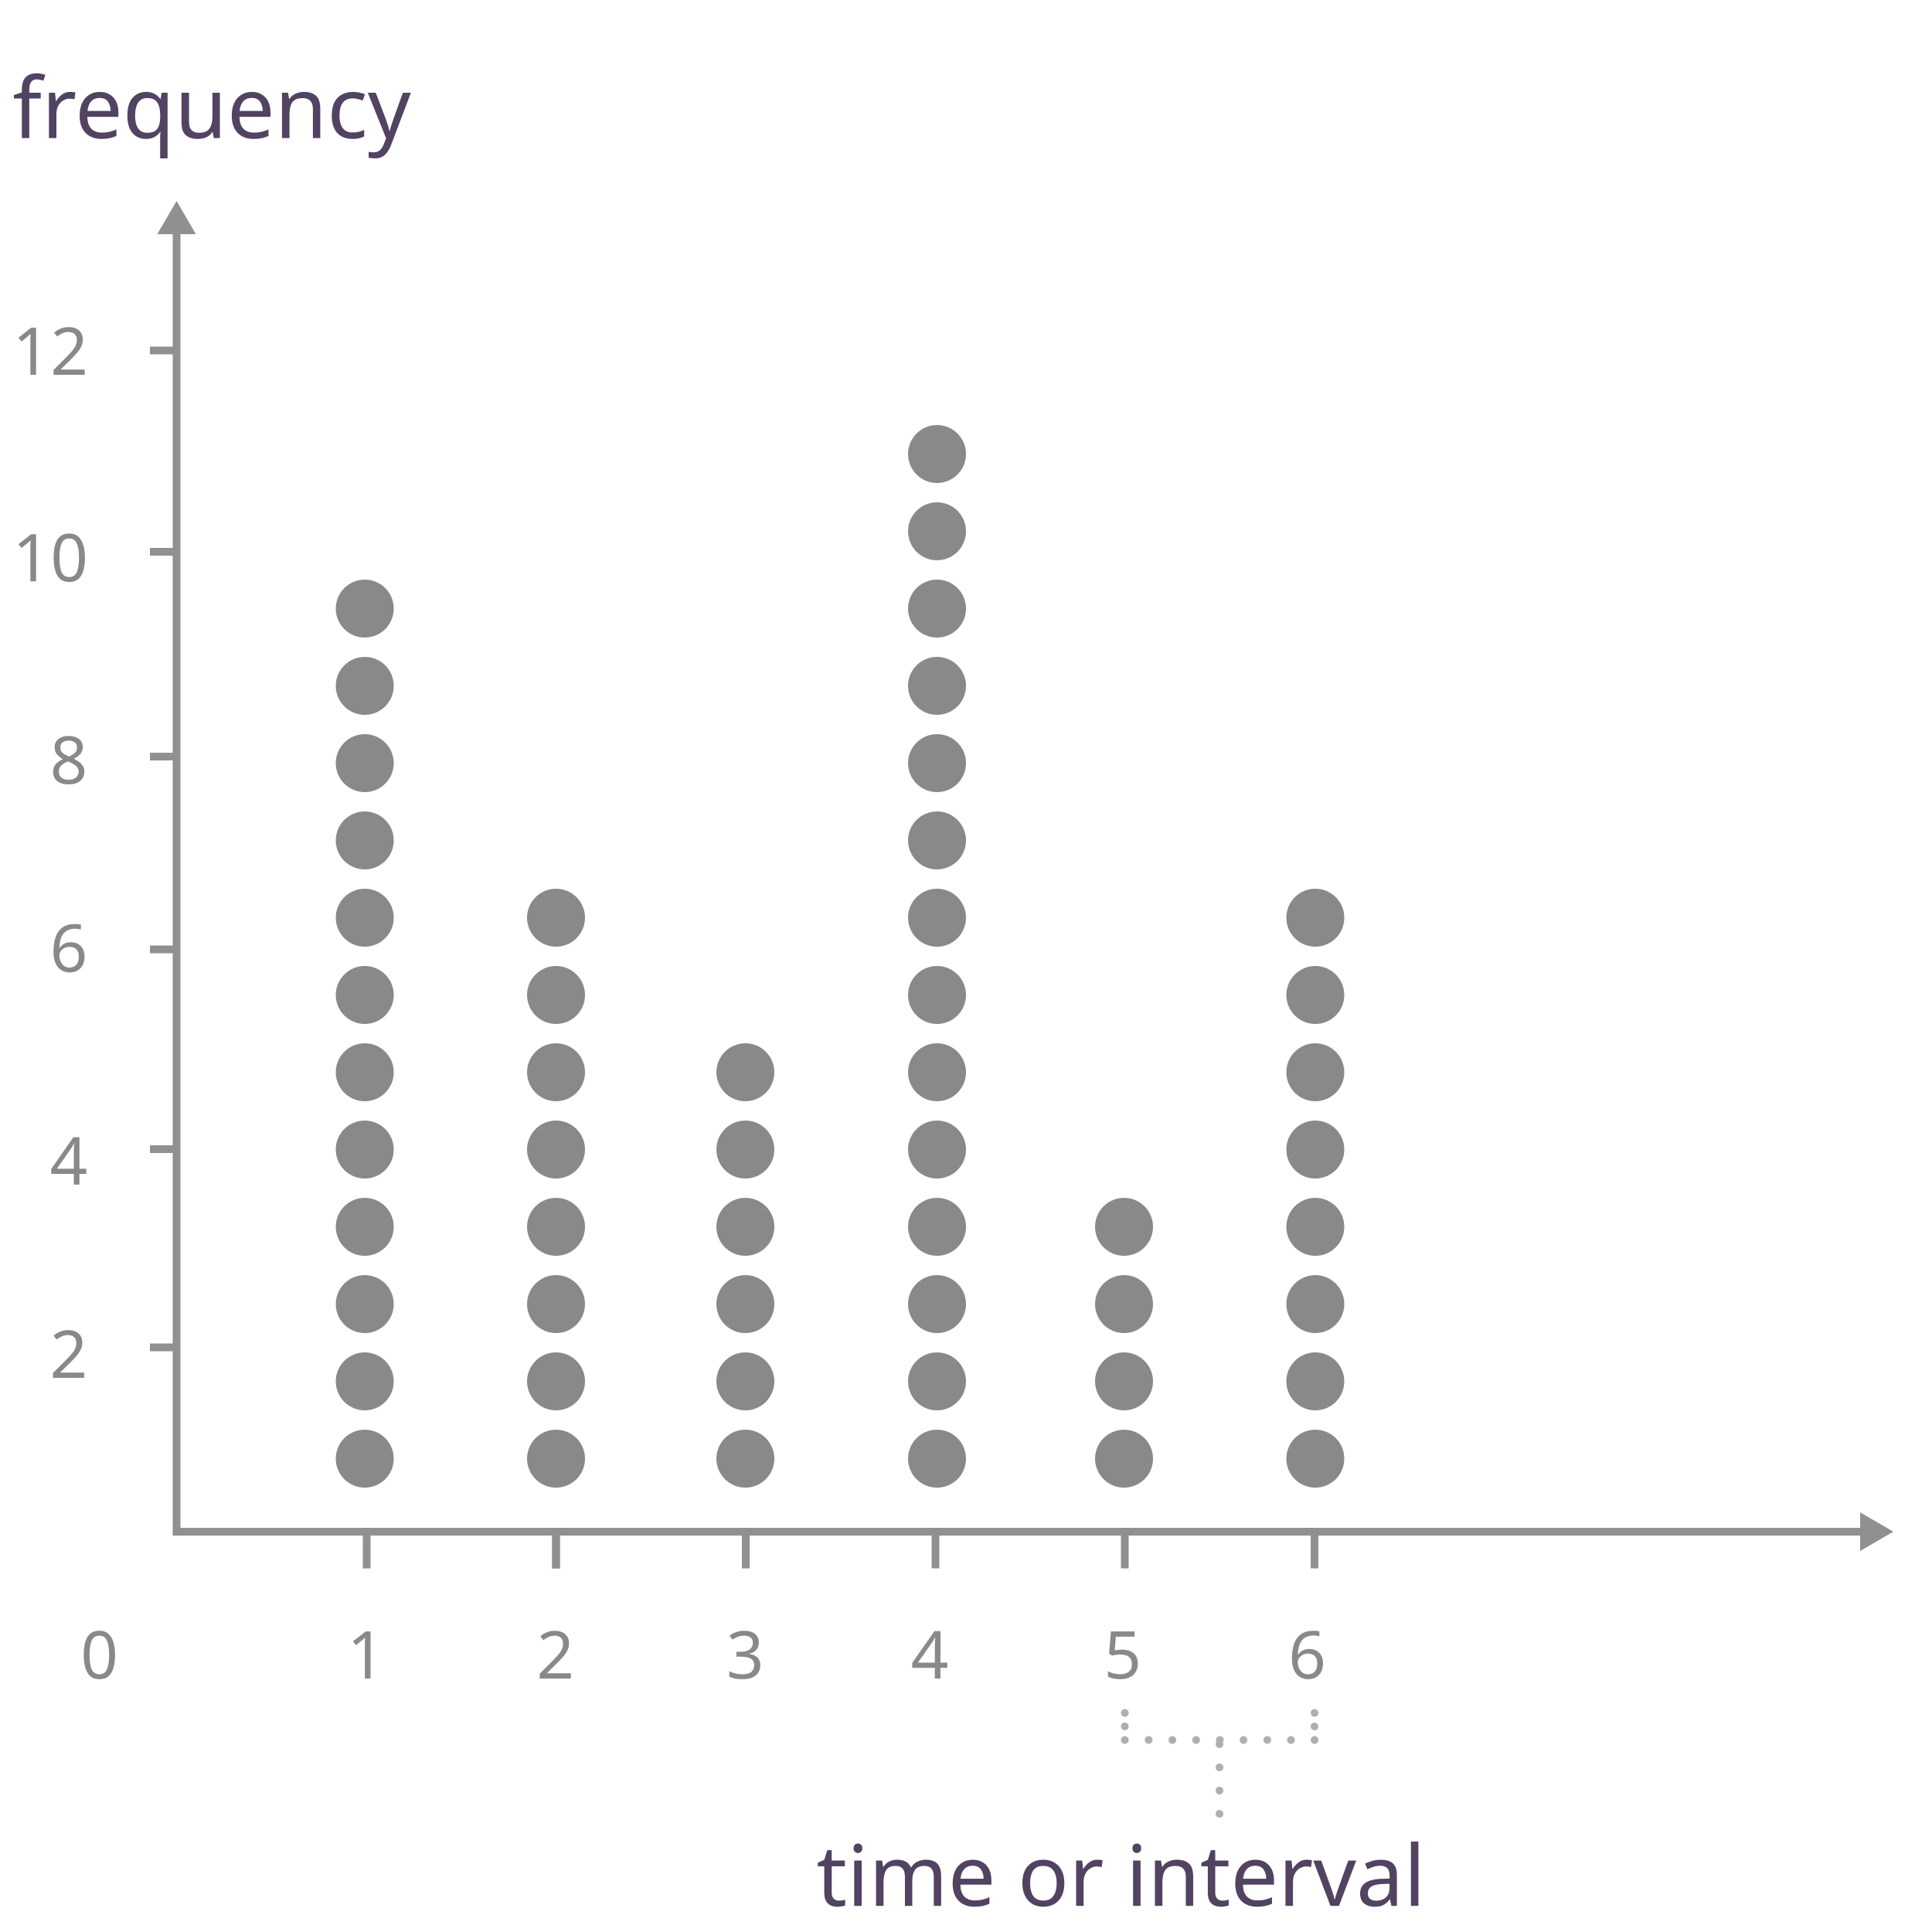
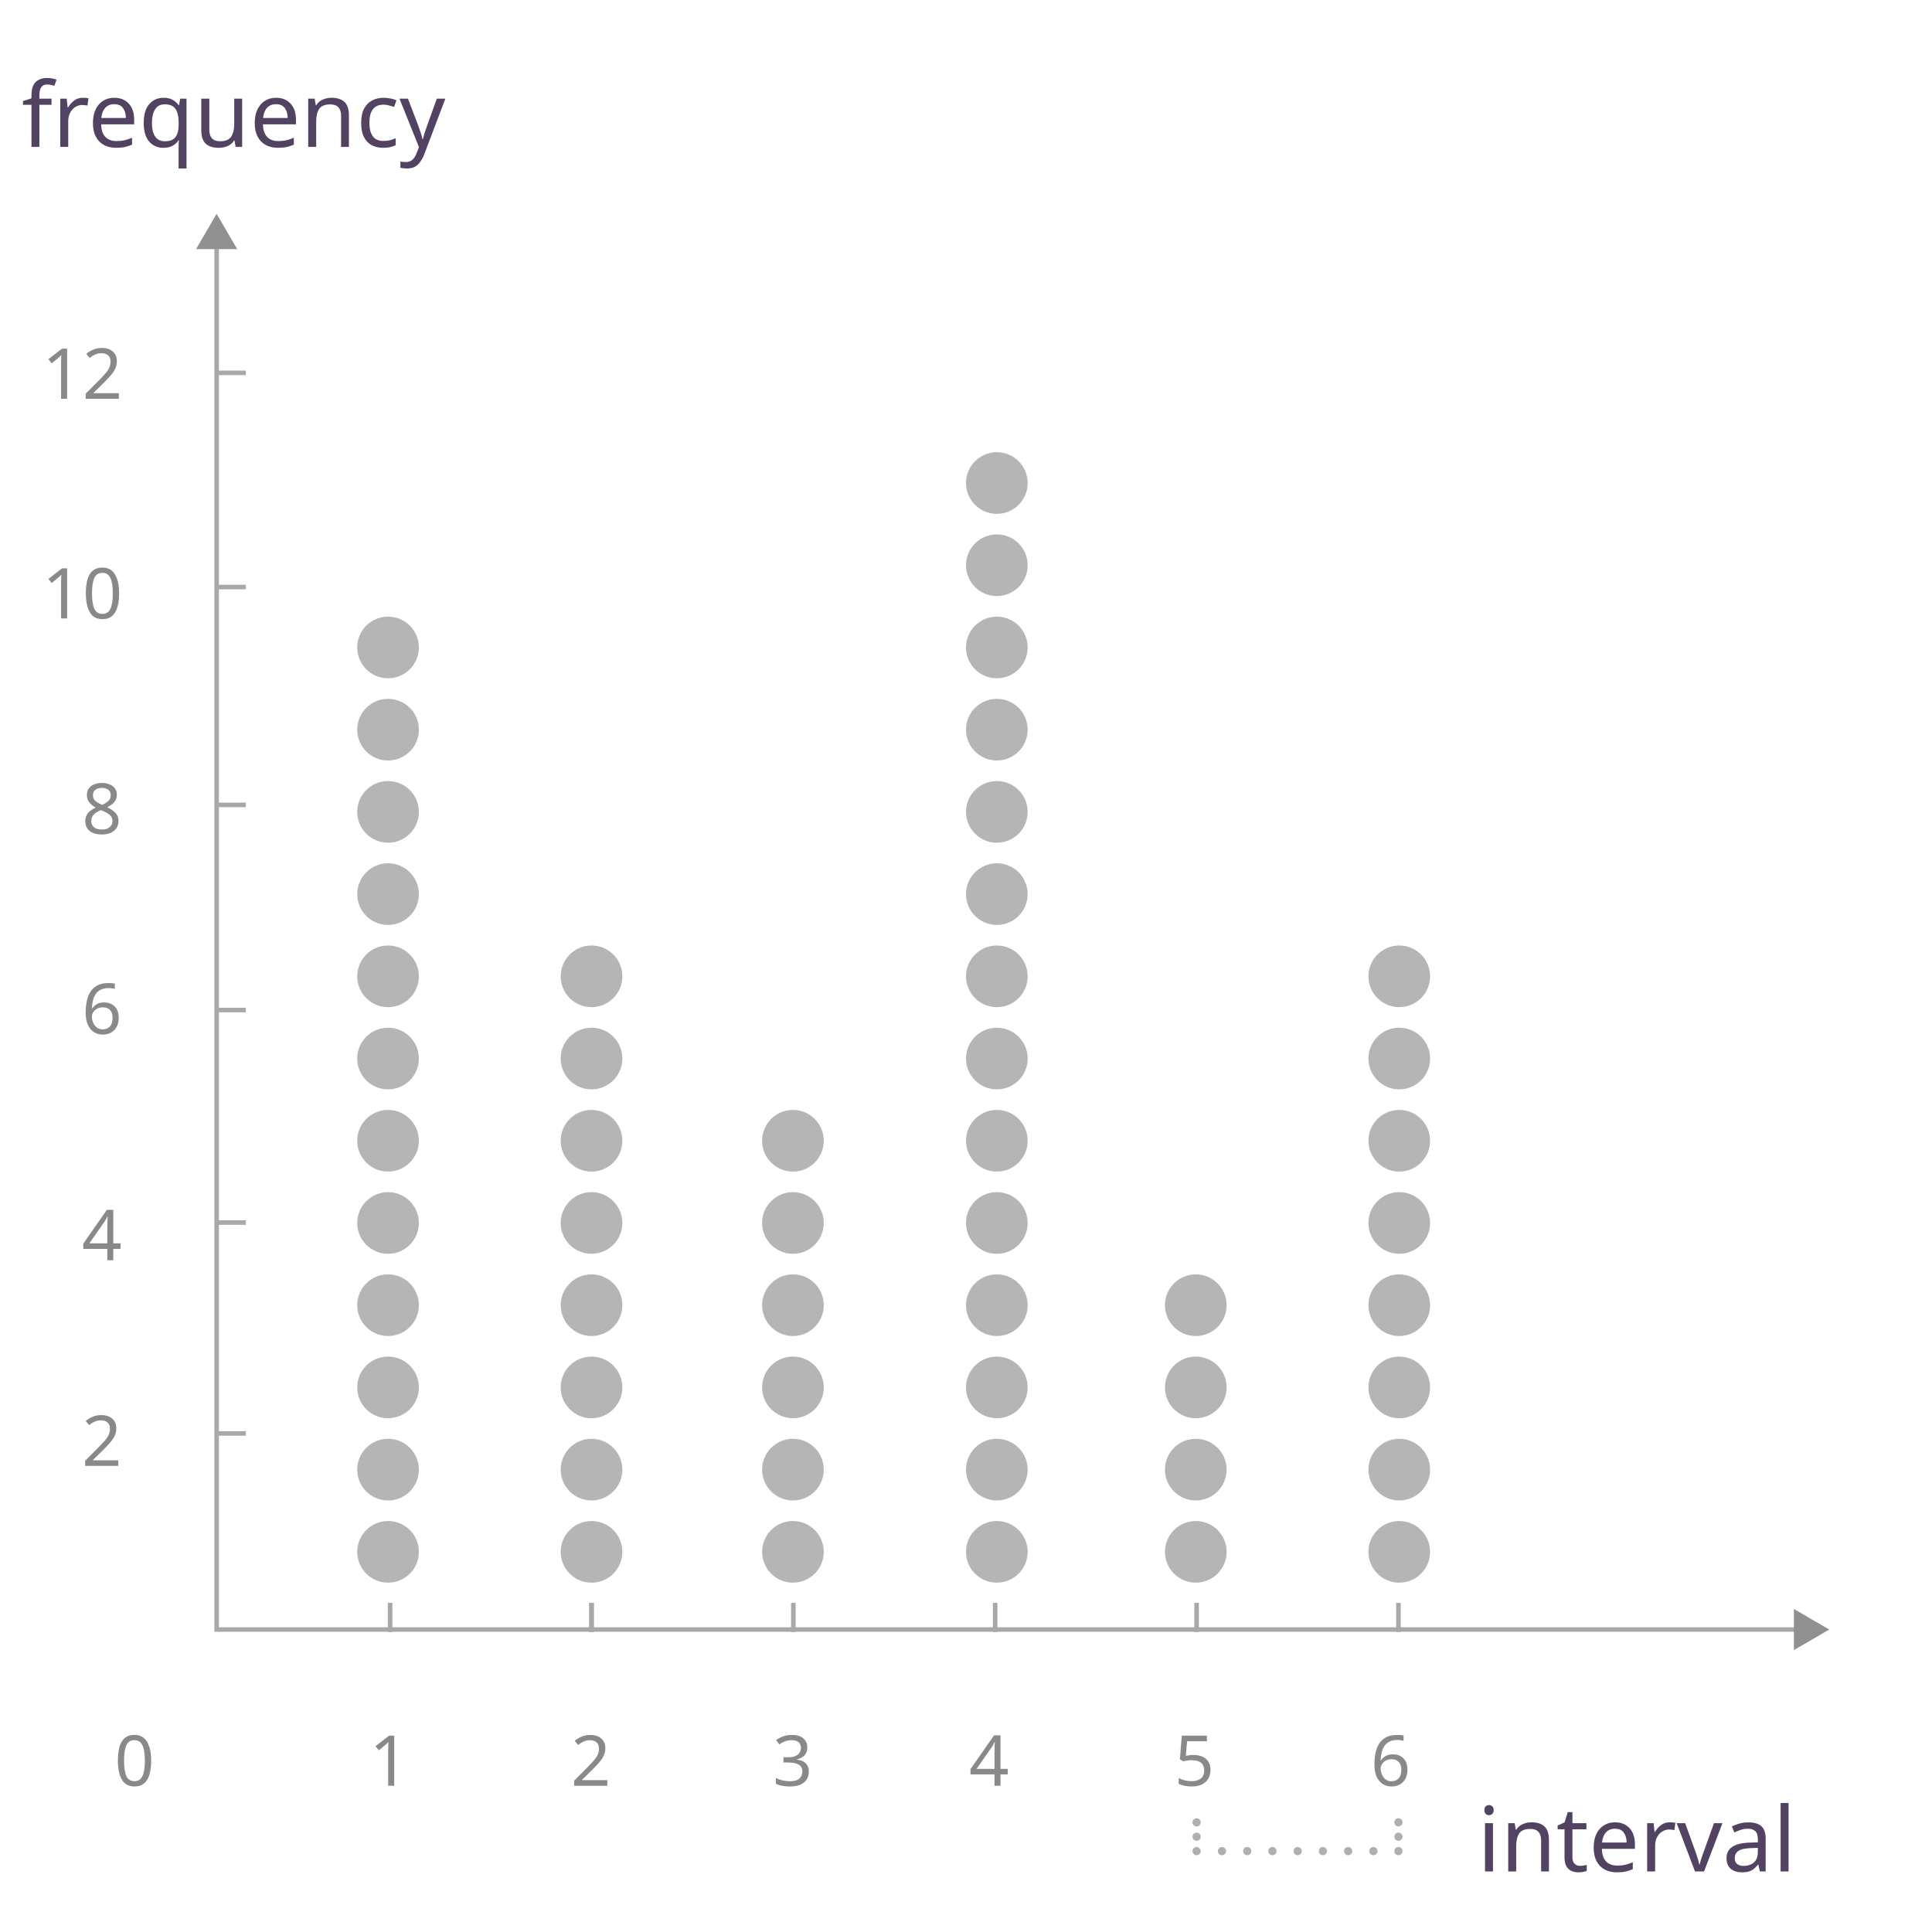
- <svg xmlns="http://www.w3.org/2000/svg" version="1.1" id="Layer_1" x="0px" y="0px" viewBox="0 0 500 500" style="enable-background:new 0 0 500 500;" xml:space="preserve">
+ <svg xmlns="http://www.w3.org/2000/svg" version="1.1" id="Layer_1" x="0px" y="0px" viewBox="0 0 470 465" style="enable-background:new 0 0 470 465;" xml:space="preserve">
  <style type="text/css">
- 	.st0{fill:none;stroke:#AFAFAF;stroke-width:2;stroke-linecap:round;stroke-miterlimit:10;stroke-dasharray:0,6;}
- 	.st1{fill:#514361;}
- 	.st2{font-family:'RobotoMono-Regular';}
- 	.st3{font-size:21.902px;}
- 	.st4{fill:#898989;}
- 	.st5{font-size:17.084px;}
- 	.st6{fill:none;stroke:#909090;stroke-width:2;stroke-miterlimit:10;}
- 	.st7{fill:none;stroke:#AFAFAF;stroke-width:2;stroke-linecap:round;stroke-miterlimit:10;}
- 	.st8{fill:none;stroke:#AFAFAF;stroke-width:2;stroke-linecap:round;stroke-miterlimit:10;stroke-dasharray:0,3.5;}
- 	.st9{fill:none;stroke:#AFAFAF;stroke-width:2;stroke-linecap:round;stroke-miterlimit:10;stroke-dasharray:0,6.138;}
- 	.st10{fill:#909090;}
+ 	.st0{fill:#514361;}
+ 	.st1{font-family:'RobotoMono-Regular';}
+ 	.st2{font-size:21.902px;}
+ 	.st3{fill:#898989;}
+ 	.st4{font-size:17.084px;}
+ 	.st5{fill:none;stroke:#A8A8A8;stroke-width:1.105;stroke-miterlimit:10;}
+ 	.st6{fill:none;stroke:#AFAFAF;stroke-width:2;stroke-linecap:round;stroke-miterlimit:10;}
+ 	.st7{fill:none;stroke:#AFAFAF;stroke-width:2;stroke-linecap:round;stroke-miterlimit:10;stroke-dasharray:0,3.5;}
+ 	.st8{fill:none;stroke:#AFAFAF;stroke-width:2;stroke-linecap:round;stroke-miterlimit:10;stroke-dasharray:0,6.138;}
+ 	.st9{fill:#909090;}
+ 	.st10{fill:#B5B5B5;}
</style>
  <g>
-     <line class="st0" x1="315.6" y1="469.4" x2="315.6" y2="450.3" />
    <g>
      <g>
-         <text transform="matrix(1 0 0 1 211.3037 493.2451)" class="st1 st2 st3">time or interval</text>
+         <text transform="matrix(1 0 0 1 359.4 455.2451)" class="st0 st1 st2">interval</text>
      </g>
    </g>
    <g>
      <g>
-         <text transform="matrix(1 0 0 1 3.2666 35.7373)" class="st1 st2 st3">frequency</text>
+         <text transform="matrix(1 0 0 1 5.2666 35.7373)" class="st0 st1 st2">frequency</text>
      </g>
    </g>
    <g>
      <g>
-         <text transform="matrix(1 0 0 1 89.8359 434.4023)" class="st4 st2 st5">1</text>
+         <text transform="matrix(1 0 0 1 89.8359 434.4023)" class="st3 st1 st4">1</text>
      </g>
    </g>
    <g>
      <g>
-         <text transform="matrix(1 0 0 1 20.8359 434.4023)" class="st4 st2 st5">0</text>
+         <text transform="matrix(1 0 0 1 27.8359 434.4023)" class="st3 st1 st4">0</text>
      </g>
    </g>
    <g>
      <g>
-         <text transform="matrix(1 0 0 1 138.8696 434.4023)" class="st4 st2 st5">2</text>
+         <text transform="matrix(1 0 0 1 138.8696 434.4023)" class="st3 st1 st4">2</text>
      </g>
    </g>
    <g>
      <g>
-         <text transform="matrix(1 0 0 1 12.9033 306.5693)" class="st4 st2 st5">4</text>
+         <text transform="matrix(1 0 0 1 19.9033 306.5693)" class="st3 st1 st4">4</text>
      </g>
    </g>
    <g>
      <g>
-         <text transform="matrix(1 0 0 1 12.9033 356.5908)" class="st4 st2 st5">2</text>
+         <text transform="matrix(1 0 0 1 19.9033 356.5908)" class="st3 st1 st4">2</text>
      </g>
    </g>
    <g>
      <g>
-         <text transform="matrix(1 0 0 1 12.9033 251.4971)" class="st4 st2 st5">6</text>
+         <text transform="matrix(1 0 0 1 19.9033 251.4971)" class="st3 st1 st4">6</text>
      </g>
    </g>
    <g>
      <g>
-         <text transform="matrix(1 0 0 1 3.2666 150.4434)" class="st4 st2 st5">10</text>
+         <text transform="matrix(1 0 0 1 10.2666 150.4434)" class="st3 st1 st4">10</text>
      </g>
    </g>
    <g>
      <g>
-         <text transform="matrix(1 0 0 1 3.2666 97.002)" class="st4 st2 st5">12</text>
+         <text transform="matrix(1 0 0 1 10.2666 97.002)" class="st3 st1 st4">12</text>
      </g>
    </g>
    <g>
      <g>
-         <text transform="matrix(1 0 0 1 12.9033 202.8232)" class="st4 st2 st5">8</text>
+         <text transform="matrix(1 0 0 1 19.9033 202.8232)" class="st3 st1 st4">8</text>
      </g>
    </g>
    <g>
      <g>
-         <text transform="matrix(1 0 0 1 187.9707 434.4023)" class="st4 st2 st5">3</text>
+         <text transform="matrix(1 0 0 1 187.9707 434.4023)" class="st3 st1 st4">3</text>
      </g>
    </g>
    <g>
      <g>
-         <text transform="matrix(1 0 0 1 333.4189 434.4023)" class="st4 st2 st5">6</text>
+         <text transform="matrix(1 0 0 1 333.4189 434.4023)" class="st3 st1 st4">6</text>
      </g>
    </g>
    <g>
      <g>
-         <text transform="matrix(1 0 0 1 235.7344 434.4023)" class="st4 st2 st5">4</text>
+         <text transform="matrix(1 0 0 1 235.7344 434.4023)" class="st3 st1 st4">4</text>
      </g>
    </g>
    <g>
      <g>
-         <text transform="matrix(1 0 0 1 285.6724 434.4023)" class="st4 st2 st5">5</text>
+         <text transform="matrix(1 0 0 1 285.6724 434.4023)" class="st3 st1 st4">5</text>
      </g>
    </g>
-     <line class="st6" x1="143.9" y1="405.9" x2="143.9" y2="397" />
-     <line class="st6" x1="193" y1="405.9" x2="193" y2="397" />
-     <line class="st6" x1="143.9" y1="405.9" x2="143.9" y2="397" />
-     <line class="st6" x1="94.9" y1="405.9" x2="94.9" y2="397" />
-     <line class="st6" x1="242.1" y1="405.9" x2="242.1" y2="397" />
-     <line class="st6" x1="291.1" y1="405.9" x2="291.1" y2="397" />
-     <line class="st6" x1="340.2" y1="405.9" x2="340.2" y2="397" />
+     <line class="st5" x1="143.9" y1="389.9" x2="143.9" y2="397" />
+     <line class="st5" x1="193" y1="389.9" x2="193" y2="397" />
+     <line class="st5" x1="143.9" y1="389.9" x2="143.9" y2="397" />
+     <line class="st5" x1="94.9" y1="389.9" x2="94.9" y2="397" />
+     <line class="st5" x1="242.1" y1="389.9" x2="242.1" y2="397" />
+     <line class="st5" x1="291.1" y1="389.9" x2="291.1" y2="397" />
+     <line class="st5" x1="340.2" y1="389.9" x2="340.2" y2="397" />
    <g>
      <g>
-         <line class="st7" x1="340.2" y1="443.3" x2="340.2" y2="443.3" />
-         <line class="st8" x1="340.2" y1="446.8" x2="340.2" y2="448.5" />
-         <line class="st7" x1="340.2" y1="450.3" x2="340.2" y2="450.3" />
-         <line class="st9" x1="334.1" y1="450.3" x2="294.2" y2="450.3" />
-         <line class="st7" x1="291.1" y1="450.3" x2="291.1" y2="450.3" />
-         <line class="st8" x1="291.1" y1="446.8" x2="291.1" y2="445" />
-         <line class="st7" x1="291.1" y1="443.3" x2="291.1" y2="443.3" />
+         <line class="st6" x1="340.2" y1="443.3" x2="340.2" y2="443.3" />
+         <line class="st7" x1="340.2" y1="446.8" x2="340.2" y2="448.5" />
+         <line class="st6" x1="340.2" y1="450.3" x2="340.2" y2="450.3" />
+         <line class="st8" x1="334.1" y1="450.3" x2="294.2" y2="450.3" />
+         <line class="st6" x1="291.1" y1="450.3" x2="291.1" y2="450.3" />
+         <line class="st7" x1="291.1" y1="446.8" x2="291.1" y2="445" />
+         <line class="st6" x1="291.1" y1="443.3" x2="291.1" y2="443.3" />
      </g>
    </g>
-     <line class="st6" x1="45.8" y1="348.7" x2="38.8" y2="348.7" />
-     <line class="st6" x1="45.8" y1="297.4" x2="38.8" y2="297.4" />
-     <line class="st6" x1="45.8" y1="245.7" x2="38.8" y2="245.7" />
-     <line class="st6" x1="45.8" y1="195.8" x2="38.8" y2="195.8" />
-     <line class="st6" x1="45.8" y1="142.8" x2="38.8" y2="142.8" />
-     <path class="st6" d="M38.8,90.7" />
-     <line class="st6" x1="45.8" y1="90.7" x2="38.8" y2="90.7" />
+     <line class="st5" x1="52.8" y1="348.7" x2="59.8" y2="348.7" />
+     <line class="st5" x1="52.8" y1="297.4" x2="59.8" y2="297.4" />
+     <line class="st5" x1="52.8" y1="245.7" x2="59.8" y2="245.7" />
+     <line class="st5" x1="52.8" y1="195.8" x2="59.8" y2="195.8" />
+     <line class="st5" x1="52.8" y1="142.8" x2="59.8" y2="142.8" />
+     <path class="st5" d="M59.8,90.7" />
+     <line class="st5" x1="52.8" y1="90.7" x2="59.8" y2="90.7" />
    <g>
      <g>
        <g>
          <g>
-             <polyline class="st6" points="45.7,59.2 45.7,396.4 482.8,396.4      " />
+             <polyline class="st5" points="52.7,59.2 52.7,396.4 437.8,396.4      " />
            <g>
-               <polygon class="st10" points="40.7,60.6 45.7,52 50.7,60.6       " />
+               <polygon class="st9" points="47.7,60.6 52.7,52 57.7,60.6       " />
            </g>
            <g>
-               <polygon class="st10" points="481.4,401.4 490,396.4 481.4,391.4       " />
+               <polygon class="st9" points="436.4,401.4 445,396.4 436.4,391.4       " />
            </g>
          </g>
        </g>
      </g>
    </g>
  </g>
-   <circle class="st4" cx="94.4" cy="377.5" r="7.5" />
-   <circle class="st4" cx="143.9" cy="377.5" r="7.5" />
-   <circle class="st4" cx="192.9" cy="377.5" r="7.5" />
-   <circle class="st4" cx="242.5" cy="377.5" r="7.5" />
-   <circle class="st4" cx="290.9" cy="377.5" r="7.5" />
-   <circle class="st4" cx="340.4" cy="377.5" r="7.5" />
-   <circle class="st4" cx="94.4" cy="357.5" r="7.5" />
-   <circle class="st4" cx="143.9" cy="357.5" r="7.5" />
-   <circle class="st4" cx="192.9" cy="357.5" r="7.5" />
-   <circle class="st4" cx="242.5" cy="357.5" r="7.5" />
-   <circle class="st4" cx="290.9" cy="357.5" r="7.5" />
-   <circle class="st4" cx="340.4" cy="357.5" r="7.5" />
-   <circle class="st4" cx="94.4" cy="337.5" r="7.5" />
-   <circle class="st4" cx="143.9" cy="337.5" r="7.5" />
-   <circle class="st4" cx="192.9" cy="337.5" r="7.5" />
-   <circle class="st4" cx="242.5" cy="337.5" r="7.5" />
-   <circle class="st4" cx="290.9" cy="337.5" r="7.5" />
-   <circle class="st4" cx="340.4" cy="337.5" r="7.5" />
-   <circle class="st4" cx="94.4" cy="317.5" r="7.5" />
-   <circle class="st4" cx="143.9" cy="317.5" r="7.5" />
-   <circle class="st4" cx="192.9" cy="317.5" r="7.5" />
-   <circle class="st4" cx="242.5" cy="317.5" r="7.5" />
-   <circle class="st4" cx="290.9" cy="317.5" r="7.5" />
-   <circle class="st4" cx="340.4" cy="317.5" r="7.5" />
-   <circle class="st4" cx="94.4" cy="297.5" r="7.5" />
-   <circle class="st4" cx="143.9" cy="297.5" r="7.5" />
-   <circle class="st4" cx="192.9" cy="297.5" r="7.5" />
-   <circle class="st4" cx="242.5" cy="297.5" r="7.5" />
-   <circle class="st4" cx="340.4" cy="297.5" r="7.5" />
-   <circle class="st4" cx="94.4" cy="277.5" r="7.5" />
-   <circle class="st4" cx="143.9" cy="277.5" r="7.5" />
-   <circle class="st4" cx="192.9" cy="277.5" r="7.5" />
-   <circle class="st4" cx="242.5" cy="277.5" r="7.5" />
-   <circle class="st4" cx="340.4" cy="277.5" r="7.5" />
-   <circle class="st4" cx="94.4" cy="257.5" r="7.5" />
-   <circle class="st4" cx="143.9" cy="257.5" r="7.5" />
-   <circle class="st4" cx="242.5" cy="257.5" r="7.5" />
-   <circle class="st4" cx="340.4" cy="257.5" r="7.5" />
-   <circle class="st4" cx="94.4" cy="237.5" r="7.5" />
-   <circle class="st4" cx="143.9" cy="237.5" r="7.5" />
-   <circle class="st4" cx="242.5" cy="237.5" r="7.5" />
-   <circle class="st4" cx="340.4" cy="237.5" r="7.5" />
-   <circle class="st4" cx="94.4" cy="217.5" r="7.5" />
-   <circle class="st4" cx="242.5" cy="217.5" r="7.5" />
-   <circle class="st4" cx="94.4" cy="197.5" r="7.5" />
-   <circle class="st4" cx="242.5" cy="197.5" r="7.5" />
-   <circle class="st4" cx="94.4" cy="177.5" r="7.5" />
-   <circle class="st4" cx="242.5" cy="177.5" r="7.5" />
-   <circle class="st4" cx="94.4" cy="157.5" r="7.5" />
-   <circle class="st4" cx="242.5" cy="157.5" r="7.5" />
-   <circle class="st4" cx="242.5" cy="137.5" r="7.5" />
-   <circle class="st4" cx="242.5" cy="117.5" r="7.5" />
+   <circle class="st10" cx="94.4" cy="377.5" r="7.5" />
+   <circle class="st10" cx="143.9" cy="377.5" r="7.5" />
+   <circle class="st10" cx="192.9" cy="377.5" r="7.5" />
+   <circle class="st10" cx="242.5" cy="377.5" r="7.5" />
+   <circle class="st10" cx="290.9" cy="377.5" r="7.5" />
+   <circle class="st10" cx="340.4" cy="377.5" r="7.5" />
+   <circle class="st10" cx="94.4" cy="357.5" r="7.5" />
+   <circle class="st10" cx="143.9" cy="357.5" r="7.5" />
+   <circle class="st10" cx="192.9" cy="357.5" r="7.5" />
+   <circle class="st10" cx="242.5" cy="357.5" r="7.5" />
+   <circle class="st10" cx="290.9" cy="357.5" r="7.5" />
+   <circle class="st10" cx="340.4" cy="357.5" r="7.5" />
+   <circle class="st10" cx="94.4" cy="337.5" r="7.5" />
+   <circle class="st10" cx="143.9" cy="337.5" r="7.5" />
+   <circle class="st10" cx="192.9" cy="337.5" r="7.5" />
+   <circle class="st10" cx="242.5" cy="337.5" r="7.5" />
+   <circle class="st10" cx="290.9" cy="337.5" r="7.5" />
+   <circle class="st10" cx="340.4" cy="337.5" r="7.5" />
+   <circle class="st10" cx="94.4" cy="317.5" r="7.5" />
+   <circle class="st10" cx="143.9" cy="317.5" r="7.5" />
+   <circle class="st10" cx="192.9" cy="317.5" r="7.5" />
+   <circle class="st10" cx="242.5" cy="317.5" r="7.5" />
+   <circle class="st10" cx="290.9" cy="317.5" r="7.5" />
+   <circle class="st10" cx="340.4" cy="317.5" r="7.5" />
+   <circle class="st10" cx="94.4" cy="297.5" r="7.5" />
+   <circle class="st10" cx="143.9" cy="297.5" r="7.5" />
+   <circle class="st10" cx="192.9" cy="297.5" r="7.5" />
+   <circle class="st10" cx="242.5" cy="297.5" r="7.5" />
+   <circle class="st10" cx="340.4" cy="297.5" r="7.5" />
+   <circle class="st10" cx="94.4" cy="277.5" r="7.5" />
+   <circle class="st10" cx="143.9" cy="277.5" r="7.5" />
+   <circle class="st10" cx="192.9" cy="277.5" r="7.5" />
+   <circle class="st10" cx="242.5" cy="277.5" r="7.5" />
+   <circle class="st10" cx="340.4" cy="277.5" r="7.5" />
+   <circle class="st10" cx="94.4" cy="257.5" r="7.5" />
+   <circle class="st10" cx="143.9" cy="257.5" r="7.5" />
+   <circle class="st10" cx="242.5" cy="257.5" r="7.5" />
+   <circle class="st10" cx="340.4" cy="257.5" r="7.5" />
+   <circle class="st10" cx="94.4" cy="237.5" r="7.5" />
+   <circle class="st10" cx="143.9" cy="237.5" r="7.5" />
+   <circle class="st10" cx="242.5" cy="237.5" r="7.5" />
+   <circle class="st10" cx="340.4" cy="237.5" r="7.5" />
+   <circle class="st10" cx="94.4" cy="217.5" r="7.5" />
+   <circle class="st10" cx="242.5" cy="217.5" r="7.5" />
+   <circle class="st10" cx="94.4" cy="197.5" r="7.5" />
+   <circle class="st10" cx="242.5" cy="197.5" r="7.5" />
+   <circle class="st10" cx="94.4" cy="177.5" r="7.5" />
+   <circle class="st10" cx="242.5" cy="177.5" r="7.5" />
+   <circle class="st10" cx="94.4" cy="157.5" r="7.5" />
+   <circle class="st10" cx="242.5" cy="157.5" r="7.5" />
+   <circle class="st10" cx="242.5" cy="137.5" r="7.5" />
+   <circle class="st10" cx="242.5" cy="117.5" r="7.5" />
+   <path class="st5" d="M622,617.5V-47.6" />
</svg>
